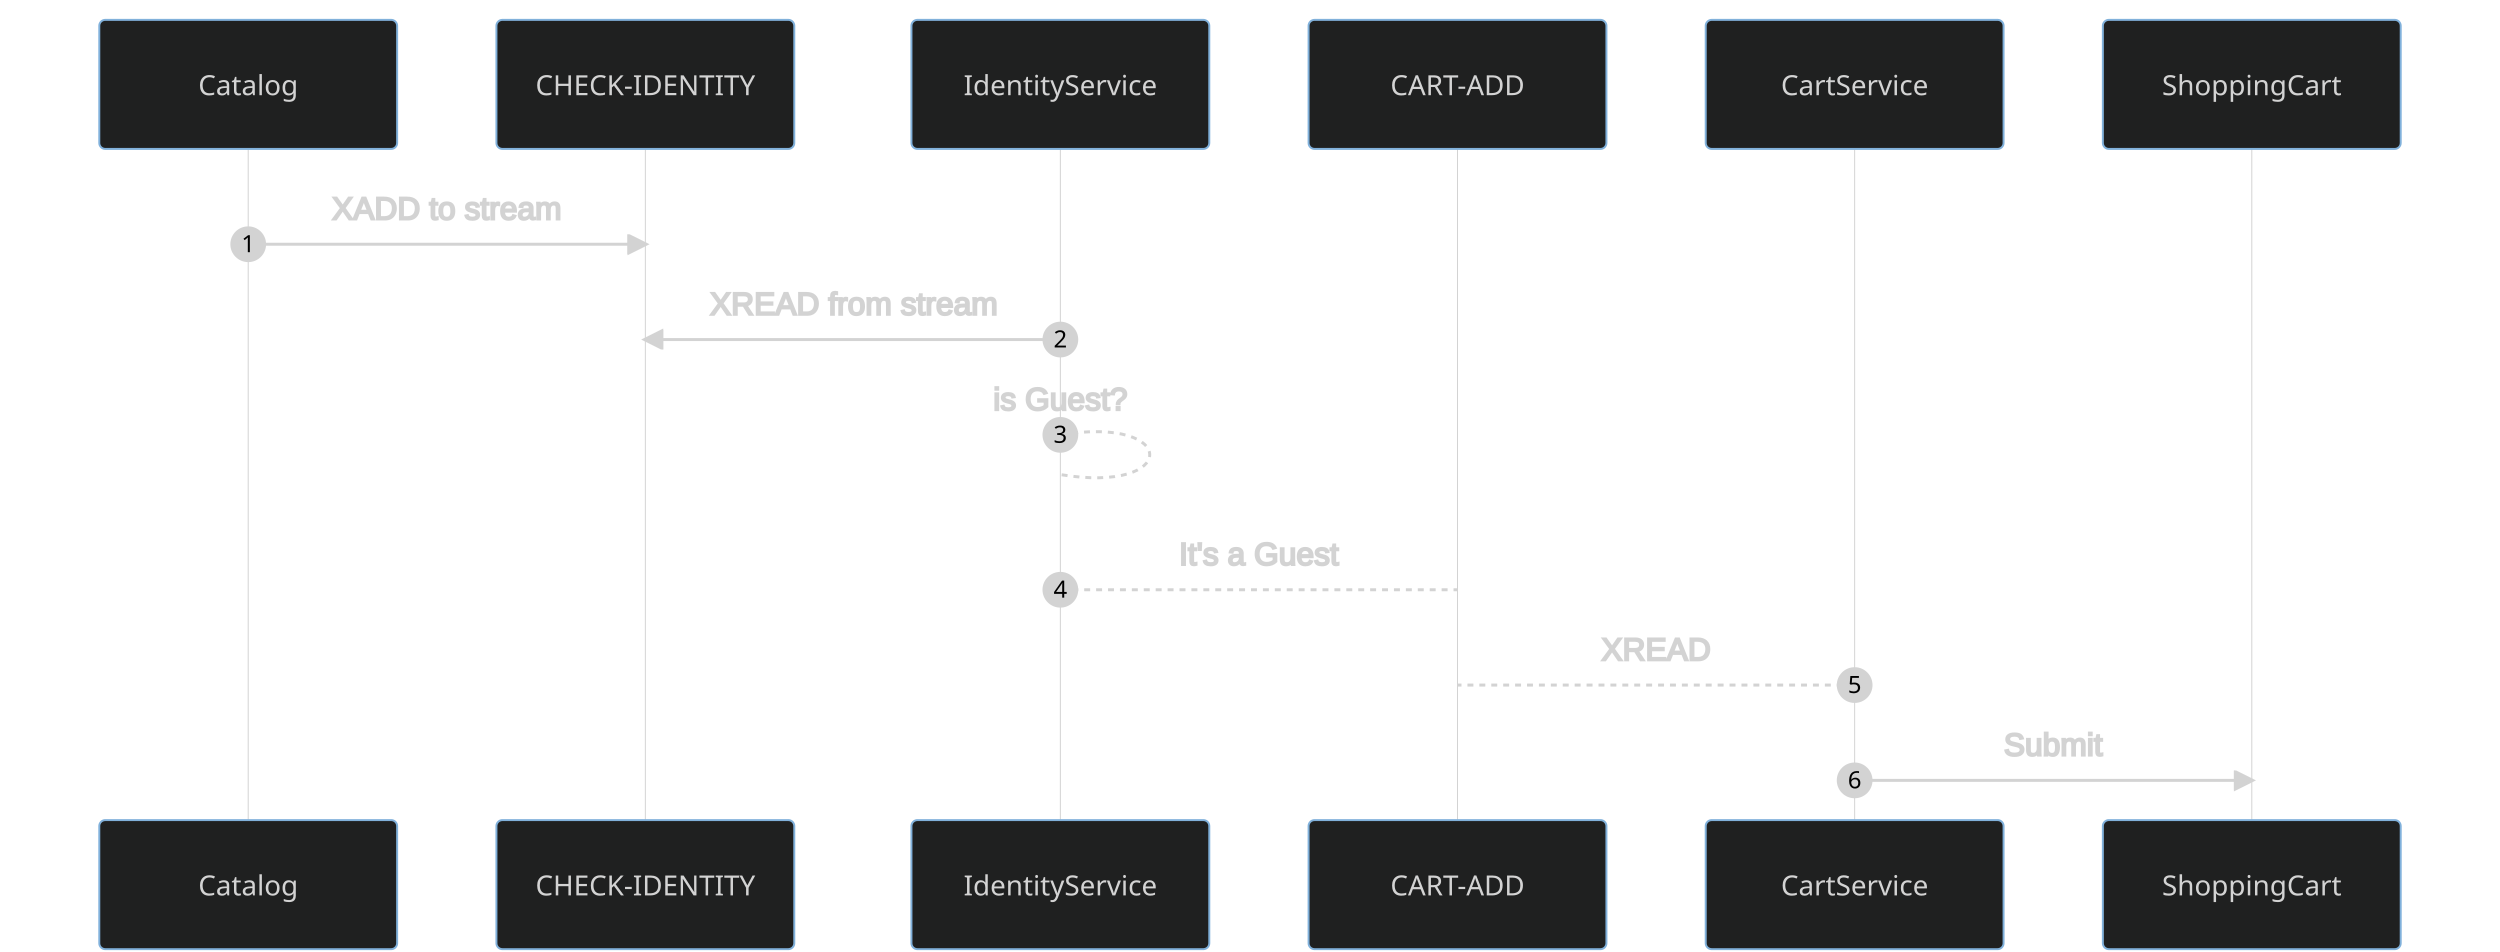
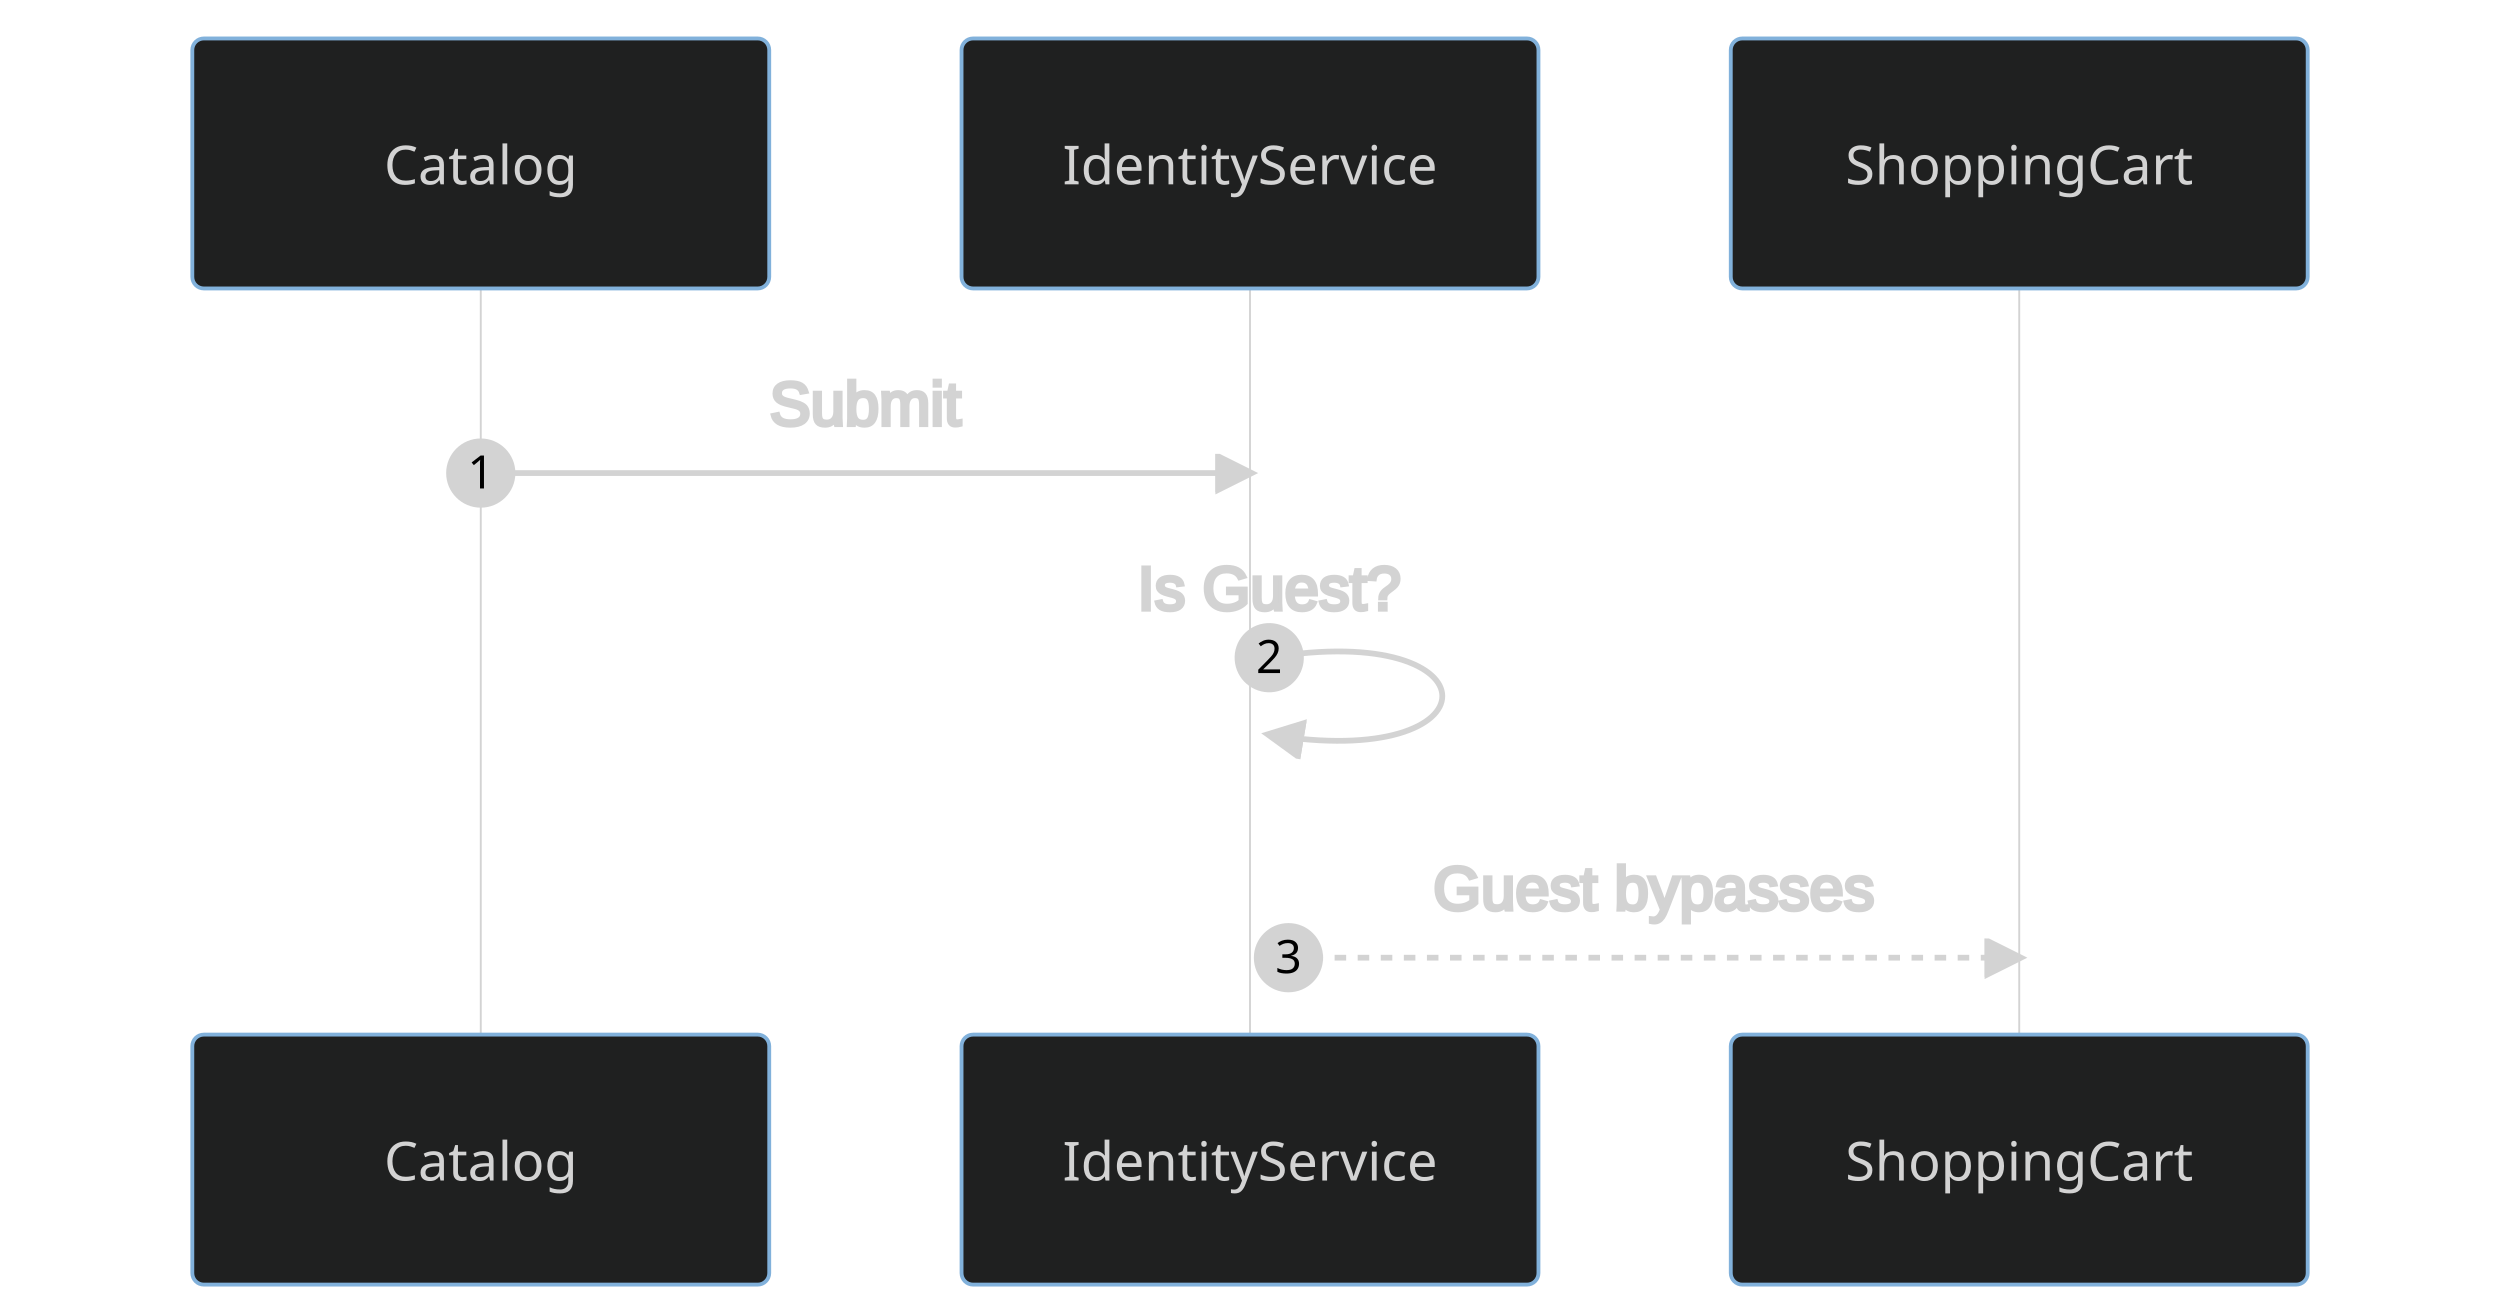
- <svg xmlns="http://www.w3.org/2000/svg" id="mermaid-1618615003360" width="100%" height="479" style="max-width: 1259px;" viewBox="-50 -10 1259 479">
-   <style>#mermaid-1618615003360{font-family:"trebuchet ms",verdana,arial,sans-serif;font-size:16px;fill:#ccc;}#mermaid-1618615003360 .error-icon{fill:#a44141;}#mermaid-1618615003360 .error-text{fill:#ddd;stroke:#ddd;}#mermaid-1618615003360 .edge-thickness-normal{stroke-width:2px;}#mermaid-1618615003360 .edge-thickness-thick{stroke-width:3.5px;}#mermaid-1618615003360 .edge-pattern-solid{stroke-dasharray:0;}#mermaid-1618615003360 .edge-pattern-dashed{stroke-dasharray:3;}#mermaid-1618615003360 .edge-pattern-dotted{stroke-dasharray:2;}#mermaid-1618615003360 .marker{fill:lightgrey;stroke:lightgrey;}#mermaid-1618615003360 .marker.cross{stroke:lightgrey;}#mermaid-1618615003360 svg{font-family:"trebuchet ms",verdana,arial,sans-serif;font-size:16px;}#mermaid-1618615003360 .actor{stroke:#81B1DB;fill:#1f2020;}#mermaid-1618615003360 text.actor &gt; tspan{fill:lightgrey;stroke:none;}#mermaid-1618615003360 .actor-line{stroke:lightgrey;}#mermaid-1618615003360 .messageLine0{stroke-width:1.5;stroke-dasharray:none;stroke:lightgrey;}#mermaid-1618615003360 .messageLine1{stroke-width:1.5;stroke-dasharray:2,2;stroke:lightgrey;}#mermaid-1618615003360 #arrowhead path{fill:lightgrey;stroke:lightgrey;}#mermaid-1618615003360 .sequenceNumber{fill:black;}#mermaid-1618615003360 #sequencenumber{fill:lightgrey;}#mermaid-1618615003360 #crosshead path{fill:lightgrey;stroke:lightgrey;}#mermaid-1618615003360 .messageText{fill:lightgrey;stroke:lightgrey;}#mermaid-1618615003360 .labelBox{stroke:#81B1DB;fill:#1f2020;}#mermaid-1618615003360 .labelText,#mermaid-1618615003360 .labelText &gt; tspan{fill:lightgrey;stroke:none;}#mermaid-1618615003360 .loopText,#mermaid-1618615003360 .loopText &gt; tspan{fill:lightgrey;stroke:none;}#mermaid-1618615003360 .loopLine{stroke-width:2px;stroke-dasharray:2,2;stroke:#81B1DB;fill:#81B1DB;}#mermaid-1618615003360 .note{stroke:rgba(255,255,255,0.25);fill:#fff5ad;}#mermaid-1618615003360 .noteText,#mermaid-1618615003360 .noteText &gt; tspan{fill:#1f2020;stroke:none;}#mermaid-1618615003360 .activation0{fill:hsl(180,1.587%,28.353%);stroke:#81B1DB;}#mermaid-1618615003360 .activation1{fill:hsl(180,1.587%,28.353%);stroke:#81B1DB;}#mermaid-1618615003360 .activation2{fill:hsl(180,1.587%,28.353%);stroke:#81B1DB;}#mermaid-1618615003360:root{--mermaid-font-family:"trebuchet ms",verdana,arial,sans-serif;}#mermaid-1618615003360 sequence{fill:apa;}</style>
+ <svg xmlns="http://www.w3.org/2000/svg" id="graph-div" width="100%" height="335" style="max-width: 650px;" viewBox="-50 -10 650 335">
+   <style>#graph-div{font-family:"trebuchet ms",verdana,arial,sans-serif;font-size:16px;fill:#ccc;}#graph-div .error-icon{fill:#a44141;}#graph-div .error-text{fill:#ddd;stroke:#ddd;}#graph-div .edge-thickness-normal{stroke-width:2px;}#graph-div .edge-thickness-thick{stroke-width:3.5px;}#graph-div .edge-pattern-solid{stroke-dasharray:0;}#graph-div .edge-pattern-dashed{stroke-dasharray:3;}#graph-div .edge-pattern-dotted{stroke-dasharray:2;}#graph-div .marker{fill:lightgrey;stroke:lightgrey;}#graph-div .marker.cross{stroke:lightgrey;}#graph-div svg{font-family:"trebuchet ms",verdana,arial,sans-serif;font-size:16px;}#graph-div .actor{stroke:#81B1DB;fill:#1f2020;}#graph-div text.actor &gt; tspan{fill:lightgrey;stroke:none;}#graph-div .actor-line{stroke:lightgrey;}#graph-div .messageLine0{stroke-width:1.5;stroke-dasharray:none;stroke:lightgrey;}#graph-div .messageLine1{stroke-width:1.5;stroke-dasharray:2,2;stroke:lightgrey;}#graph-div #arrowhead path{fill:lightgrey;stroke:lightgrey;}#graph-div .sequenceNumber{fill:black;}#graph-div #sequencenumber{fill:lightgrey;}#graph-div #crosshead path{fill:lightgrey;stroke:lightgrey;}#graph-div .messageText{fill:lightgrey;stroke:lightgrey;}#graph-div .labelBox{stroke:#81B1DB;fill:#1f2020;}#graph-div .labelText,#graph-div .labelText &gt; tspan{fill:lightgrey;stroke:none;}#graph-div .loopText,#graph-div .loopText &gt; tspan{fill:lightgrey;stroke:none;}#graph-div .loopLine{stroke-width:2px;stroke-dasharray:2,2;stroke:#81B1DB;fill:#81B1DB;}#graph-div .note{stroke:hsl(180,0%,18.353%);fill:hsl(180,1.587%,28.353%);}#graph-div .noteText,#graph-div .noteText &gt; tspan{fill:rgb(183.848,181.552,181.552);stroke:none;}#graph-div .activation0{fill:hsl(180,1.587%,28.353%);stroke:#81B1DB;}#graph-div .activation1{fill:hsl(180,1.587%,28.353%);stroke:#81B1DB;}#graph-div .activation2{fill:hsl(180,1.587%,28.353%);stroke:#81B1DB;}#graph-div:root{--mermaid-font-family:"trebuchet ms",verdana,arial,sans-serif;}</style>
  <g />
  <g>
-     <line id="actor625" x1="75" y1="5" x2="75" y2="468" class="actor-line" stroke-width="0.5px" stroke="#999" />
+     <line id="actor585" x1="75" y1="5" x2="75" y2="324" class="actor-line" stroke-width="0.5px" stroke="#999" />
    <rect x="0" y="0" fill="#eaeaea" stroke="#666" width="150" height="65" rx="3" ry="3" class="actor" />
    <text x="75" y="32.5" dominant-baseline="central" alignment-baseline="central" class="actor" style="text-anchor: middle; font-size: 14px; font-weight: 400; font-family: Open-Sans, sans-serif;">
      <tspan x="75" dy="0">Catalog</tspan>
    </text>
  </g>
  <g>
-     <line id="actor626" x1="275" y1="5" x2="275" y2="468" class="actor-line" stroke-width="0.5px" stroke="#999" />
+     <line id="actor586" x1="275" y1="5" x2="275" y2="324" class="actor-line" stroke-width="0.5px" stroke="#999" />
    <rect x="200" y="0" fill="#eaeaea" stroke="#666" width="150" height="65" rx="3" ry="3" class="actor" />
    <text x="275" y="32.5" dominant-baseline="central" alignment-baseline="central" class="actor" style="text-anchor: middle; font-size: 14px; font-weight: 400; font-family: Open-Sans, sans-serif;">
-       <tspan x="275" dy="0">CHECK-IDENTITY</tspan>
+       <tspan x="275" dy="0">IdentityService</tspan>
    </text>
  </g>
  <g>
-     <line id="actor627" x1="484" y1="5" x2="484" y2="468" class="actor-line" stroke-width="0.5px" stroke="#999" />
-     <rect x="409" y="0" fill="#eaeaea" stroke="#666" width="150" height="65" rx="3" ry="3" class="actor" />
-     <text x="484" y="32.5" dominant-baseline="central" alignment-baseline="central" class="actor" style="text-anchor: middle; font-size: 14px; font-weight: 400; font-family: Open-Sans, sans-serif;">
-       <tspan x="484" dy="0">IdentityService</tspan>
-     </text>
-   </g>
-   <g>
-     <line id="actor628" x1="684" y1="5" x2="684" y2="468" class="actor-line" stroke-width="0.5px" stroke="#999" />
-     <rect x="609" y="0" fill="#eaeaea" stroke="#666" width="150" height="65" rx="3" ry="3" class="actor" />
-     <text x="684" y="32.5" dominant-baseline="central" alignment-baseline="central" class="actor" style="text-anchor: middle; font-size: 14px; font-weight: 400; font-family: Open-Sans, sans-serif;">
-       <tspan x="684" dy="0">CART-ADD</tspan>
-     </text>
-   </g>
-   <g>
-     <line id="actor629" x1="884" y1="5" x2="884" y2="468" class="actor-line" stroke-width="0.5px" stroke="#999" />
-     <rect x="809" y="0" fill="#eaeaea" stroke="#666" width="150" height="65" rx="3" ry="3" class="actor" />
-     <text x="884" y="32.5" dominant-baseline="central" alignment-baseline="central" class="actor" style="text-anchor: middle; font-size: 14px; font-weight: 400; font-family: Open-Sans, sans-serif;">
-       <tspan x="884" dy="0">CartService</tspan>
-     </text>
-   </g>
-   <g>
-     <line id="actor630" x1="1084" y1="5" x2="1084" y2="468" class="actor-line" stroke-width="0.5px" stroke="#999" />
-     <rect x="1009" y="0" fill="#eaeaea" stroke="#666" width="150" height="65" rx="3" ry="3" class="actor" />
-     <text x="1084" y="32.5" dominant-baseline="central" alignment-baseline="central" class="actor" style="text-anchor: middle; font-size: 14px; font-weight: 400; font-family: Open-Sans, sans-serif;">
-       <tspan x="1084" dy="0">ShoppingCart</tspan>
+     <line id="actor587" x1="475" y1="5" x2="475" y2="324" class="actor-line" stroke-width="0.5px" stroke="#999" />
+     <rect x="400" y="0" fill="#eaeaea" stroke="#666" width="150" height="65" rx="3" ry="3" class="actor" />
+     <text x="475" y="32.5" dominant-baseline="central" alignment-baseline="central" class="actor" style="text-anchor: middle; font-size: 14px; font-weight: 400; font-family: Open-Sans, sans-serif;">
+       <tspan x="475" dy="0">ShoppingCart</tspan>
    </text>
  </g>
  <defs>
    <marker id="arrowhead" refX="9" refY="5" markerUnits="userSpaceOnUse" markerWidth="12" markerHeight="12" orient="auto">
      <path d="M 0 0 L 10 5 L 0 10 z" />
    </marker>
  </defs>
  <defs>
    <marker id="crosshead" markerWidth="15" markerHeight="8" orient="auto" refX="16" refY="4">
      <path fill="black" stroke="#000000" stroke-width="1px" d="M 9,2 V 6 L16,4 Z" style="stroke-dasharray: 0, 0;" />
      <path fill="none" stroke="#000000" stroke-width="1px" d="M 0,1 L 6,7 M 6,1 L 0,7" style="stroke-dasharray: 0, 0;" />
    </marker>
  </defs>
  <defs>
    <marker id="filled-head" refX="18" refY="7" markerWidth="20" markerHeight="28" orient="auto">
      <path d="M 18,7 L9,13 L14,7 L9,1 Z" />
    </marker>
  </defs>
  <defs>
    <marker id="sequencenumber" refX="15" refY="15" markerWidth="60" markerHeight="40" orient="auto">
      <circle cx="15" cy="15" r="6" />
    </marker>
  </defs>
-   <text x="175" y="80" text-anchor="middle" dominant-baseline="middle" alignment-baseline="middle" class="messageText" dy="1em" style="font-family: &quot;trebuchet ms&quot;, verdana, arial, sans-serif; font-size: 16px; font-weight: 400;">XADD to stream</text>
+   <text x="175" y="80" text-anchor="middle" dominant-baseline="middle" alignment-baseline="middle" class="messageText" dy="1em" style="font-family: &quot;trebuchet ms&quot;, verdana, arial, sans-serif; font-size: 16px; font-weight: 400;">Submit</text>
  <line x1="75" y1="113" x2="275" y2="113" class="messageLine0" stroke-width="2" stroke="none" marker-end="url(#arrowhead)" marker-start="url(#sequencenumber)" style="fill: none;" />
  <text x="75" y="117" font-family="sans-serif" font-size="12px" text-anchor="middle" textLength="16px" class="sequenceNumber">1</text>
-   <text x="380" y="128" text-anchor="middle" dominant-baseline="middle" alignment-baseline="middle" class="messageText" dy="1em" style="font-family: &quot;trebuchet ms&quot;, verdana, arial, sans-serif; font-size: 16px; font-weight: 400;">XREAD from stream</text>
-   <line x1="484" y1="161" x2="275" y2="161" class="messageLine0" stroke-width="2" stroke="none" marker-end="url(#arrowhead)" marker-start="url(#sequencenumber)" style="fill: none;" />
-   <text x="484" y="165" font-family="sans-serif" font-size="12px" text-anchor="middle" textLength="16px" class="sequenceNumber">2</text>
-   <text x="484" y="176" text-anchor="middle" dominant-baseline="middle" alignment-baseline="middle" class="messageText" dy="1em" style="font-family: &quot;trebuchet ms&quot;, verdana, arial, sans-serif; font-size: 16px; font-weight: 400;">is Guest?</text>
-   <path d="M 484,209 C 544,199 544,239 484,229" class="messageLine1" stroke-width="2" stroke="none" marker-start="url(#sequencenumber)" style="stroke-dasharray: 3, 3; fill: none;" />
-   <text x="484" y="213" font-family="sans-serif" font-size="12px" text-anchor="middle" textLength="16px" class="sequenceNumber">3</text>
-   <text x="584" y="254" text-anchor="middle" dominant-baseline="middle" alignment-baseline="middle" class="messageText" dy="1em" style="font-family: &quot;trebuchet ms&quot;, verdana, arial, sans-serif; font-size: 16px; font-weight: 400;">It's a Guest</text>
-   <line x1="484" y1="287" x2="684" y2="287" class="messageLine1" stroke-width="2" stroke="none" marker-start="url(#sequencenumber)" style="stroke-dasharray: 3, 3; fill: none;" />
-   <text x="484" y="291" font-family="sans-serif" font-size="12px" text-anchor="middle" textLength="16px" class="sequenceNumber">4</text>
-   <text x="784" y="302" text-anchor="middle" dominant-baseline="middle" alignment-baseline="middle" class="messageText" dy="1em" style="font-family: &quot;trebuchet ms&quot;, verdana, arial, sans-serif; font-size: 16px; font-weight: 400;">XREAD</text>
-   <line x1="884" y1="335" x2="684" y2="335" class="messageLine1" stroke-width="2" stroke="none" marker-start="url(#sequencenumber)" style="stroke-dasharray: 3, 3; fill: none;" />
-   <text x="884" y="339" font-family="sans-serif" font-size="12px" text-anchor="middle" textLength="16px" class="sequenceNumber">5</text>
-   <text x="984" y="350" text-anchor="middle" dominant-baseline="middle" alignment-baseline="middle" class="messageText" dy="1em" style="font-family: &quot;trebuchet ms&quot;, verdana, arial, sans-serif; font-size: 16px; font-weight: 400;">Submit</text>
-   <line x1="884" y1="383" x2="1084" y2="383" class="messageLine0" stroke-width="2" stroke="none" marker-end="url(#arrowhead)" marker-start="url(#sequencenumber)" style="fill: none;" />
-   <text x="884" y="387" font-family="sans-serif" font-size="12px" text-anchor="middle" textLength="16px" class="sequenceNumber">6</text>
+   <g />
+   <text x="280" y="128" text-anchor="middle" dominant-baseline="middle" alignment-baseline="middle" class="messageText" dy="1em" style="font-family: &quot;trebuchet ms&quot;, verdana, arial, sans-serif; font-size: 16px; font-weight: 400;">Is Guest?</text>
+   <path d="M 280,161 C 340,151 340,191 280,181" class="messageLine0" stroke-width="2" stroke="none" marker-end="url(#arrowhead)" marker-start="url(#sequencenumber)" style="fill: none;" />
+   <text x="280" y="165" font-family="sans-serif" font-size="12px" text-anchor="middle" textLength="16px" class="sequenceNumber">2</text>
+   <g />
+   <text x="380" y="206" text-anchor="middle" dominant-baseline="middle" alignment-baseline="middle" class="messageText" dy="1em" style="font-family: &quot;trebuchet ms&quot;, verdana, arial, sans-serif; font-size: 16px; font-weight: 400;">Guest bypasses</text>
+   <line x1="285" y1="239" x2="475" y2="239" class="messageLine1" stroke-width="2" stroke="none" marker-end="url(#arrowhead)" marker-start="url(#sequencenumber)" style="stroke-dasharray: 3, 3; fill: none;" />
+   <text x="285" y="243" font-family="sans-serif" font-size="12px" text-anchor="middle" textLength="16px" class="sequenceNumber">3</text>
+   <g />
  <g>
-     <rect x="0" y="403" fill="#eaeaea" stroke="#666" width="150" height="65" rx="3" ry="3" class="actor" />
-     <text x="75" y="435.5" dominant-baseline="central" alignment-baseline="central" class="actor" style="text-anchor: middle; font-size: 14px; font-weight: 400; font-family: Open-Sans, sans-serif;">
+     <rect x="0" y="259" fill="#eaeaea" stroke="#666" width="150" height="65" rx="3" ry="3" class="actor" />
+     <text x="75" y="291.5" dominant-baseline="central" alignment-baseline="central" class="actor" style="text-anchor: middle; font-size: 14px; font-weight: 400; font-family: Open-Sans, sans-serif;">
      <tspan x="75" dy="0">Catalog</tspan>
    </text>
  </g>
  <g>
-     <rect x="200" y="403" fill="#eaeaea" stroke="#666" width="150" height="65" rx="3" ry="3" class="actor" />
-     <text x="275" y="435.5" dominant-baseline="central" alignment-baseline="central" class="actor" style="text-anchor: middle; font-size: 14px; font-weight: 400; font-family: Open-Sans, sans-serif;">
-       <tspan x="275" dy="0">CHECK-IDENTITY</tspan>
+     <rect x="200" y="259" fill="#eaeaea" stroke="#666" width="150" height="65" rx="3" ry="3" class="actor" />
+     <text x="275" y="291.5" dominant-baseline="central" alignment-baseline="central" class="actor" style="text-anchor: middle; font-size: 14px; font-weight: 400; font-family: Open-Sans, sans-serif;">
+       <tspan x="275" dy="0">IdentityService</tspan>
    </text>
  </g>
  <g>
-     <rect x="409" y="403" fill="#eaeaea" stroke="#666" width="150" height="65" rx="3" ry="3" class="actor" />
-     <text x="484" y="435.5" dominant-baseline="central" alignment-baseline="central" class="actor" style="text-anchor: middle; font-size: 14px; font-weight: 400; font-family: Open-Sans, sans-serif;">
-       <tspan x="484" dy="0">IdentityService</tspan>
-     </text>
-   </g>
-   <g>
-     <rect x="609" y="403" fill="#eaeaea" stroke="#666" width="150" height="65" rx="3" ry="3" class="actor" />
-     <text x="684" y="435.5" dominant-baseline="central" alignment-baseline="central" class="actor" style="text-anchor: middle; font-size: 14px; font-weight: 400; font-family: Open-Sans, sans-serif;">
-       <tspan x="684" dy="0">CART-ADD</tspan>
-     </text>
-   </g>
-   <g>
-     <rect x="809" y="403" fill="#eaeaea" stroke="#666" width="150" height="65" rx="3" ry="3" class="actor" />
-     <text x="884" y="435.5" dominant-baseline="central" alignment-baseline="central" class="actor" style="text-anchor: middle; font-size: 14px; font-weight: 400; font-family: Open-Sans, sans-serif;">
-       <tspan x="884" dy="0">CartService</tspan>
-     </text>
-   </g>
-   <g>
-     <rect x="1009" y="403" fill="#eaeaea" stroke="#666" width="150" height="65" rx="3" ry="3" class="actor" />
-     <text x="1084" y="435.5" dominant-baseline="central" alignment-baseline="central" class="actor" style="text-anchor: middle; font-size: 14px; font-weight: 400; font-family: Open-Sans, sans-serif;">
-       <tspan x="1084" dy="0">ShoppingCart</tspan>
+     <rect x="400" y="259" fill="#eaeaea" stroke="#666" width="150" height="65" rx="3" ry="3" class="actor" />
+     <text x="475" y="291.5" dominant-baseline="central" alignment-baseline="central" class="actor" style="text-anchor: middle; font-size: 14px; font-weight: 400; font-family: Open-Sans, sans-serif;">
+       <tspan x="475" dy="0">ShoppingCart</tspan>
    </text>
  </g>
</svg>
